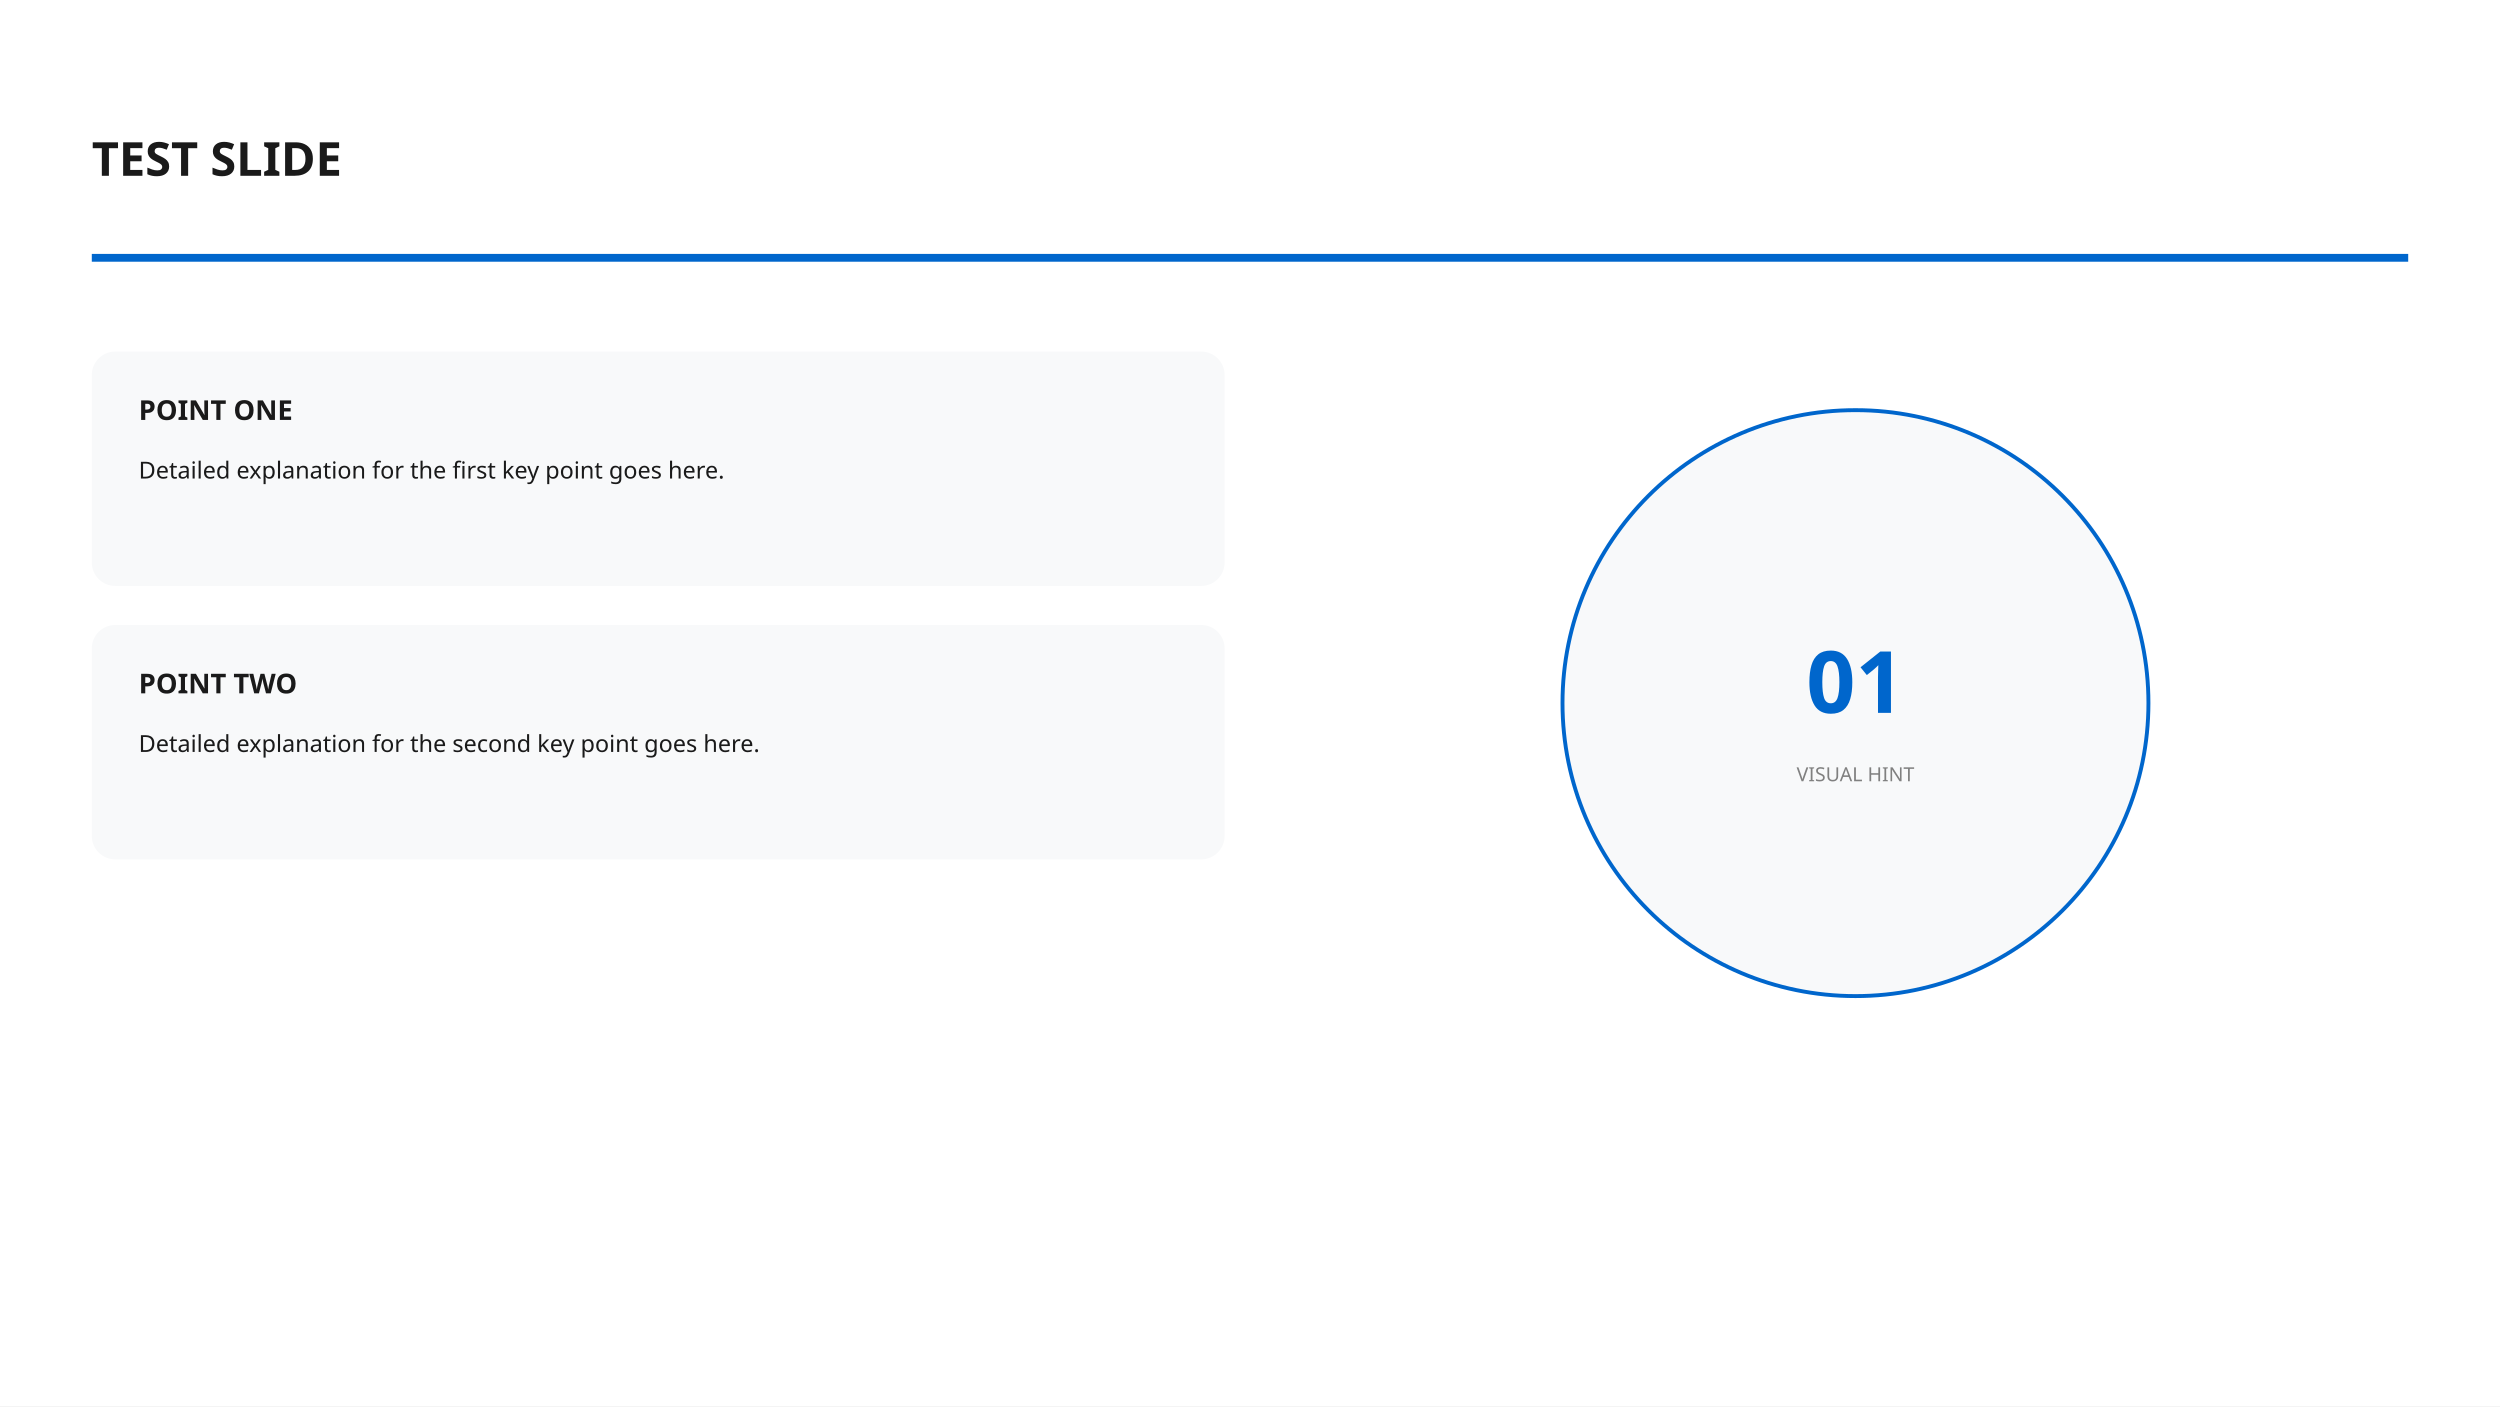
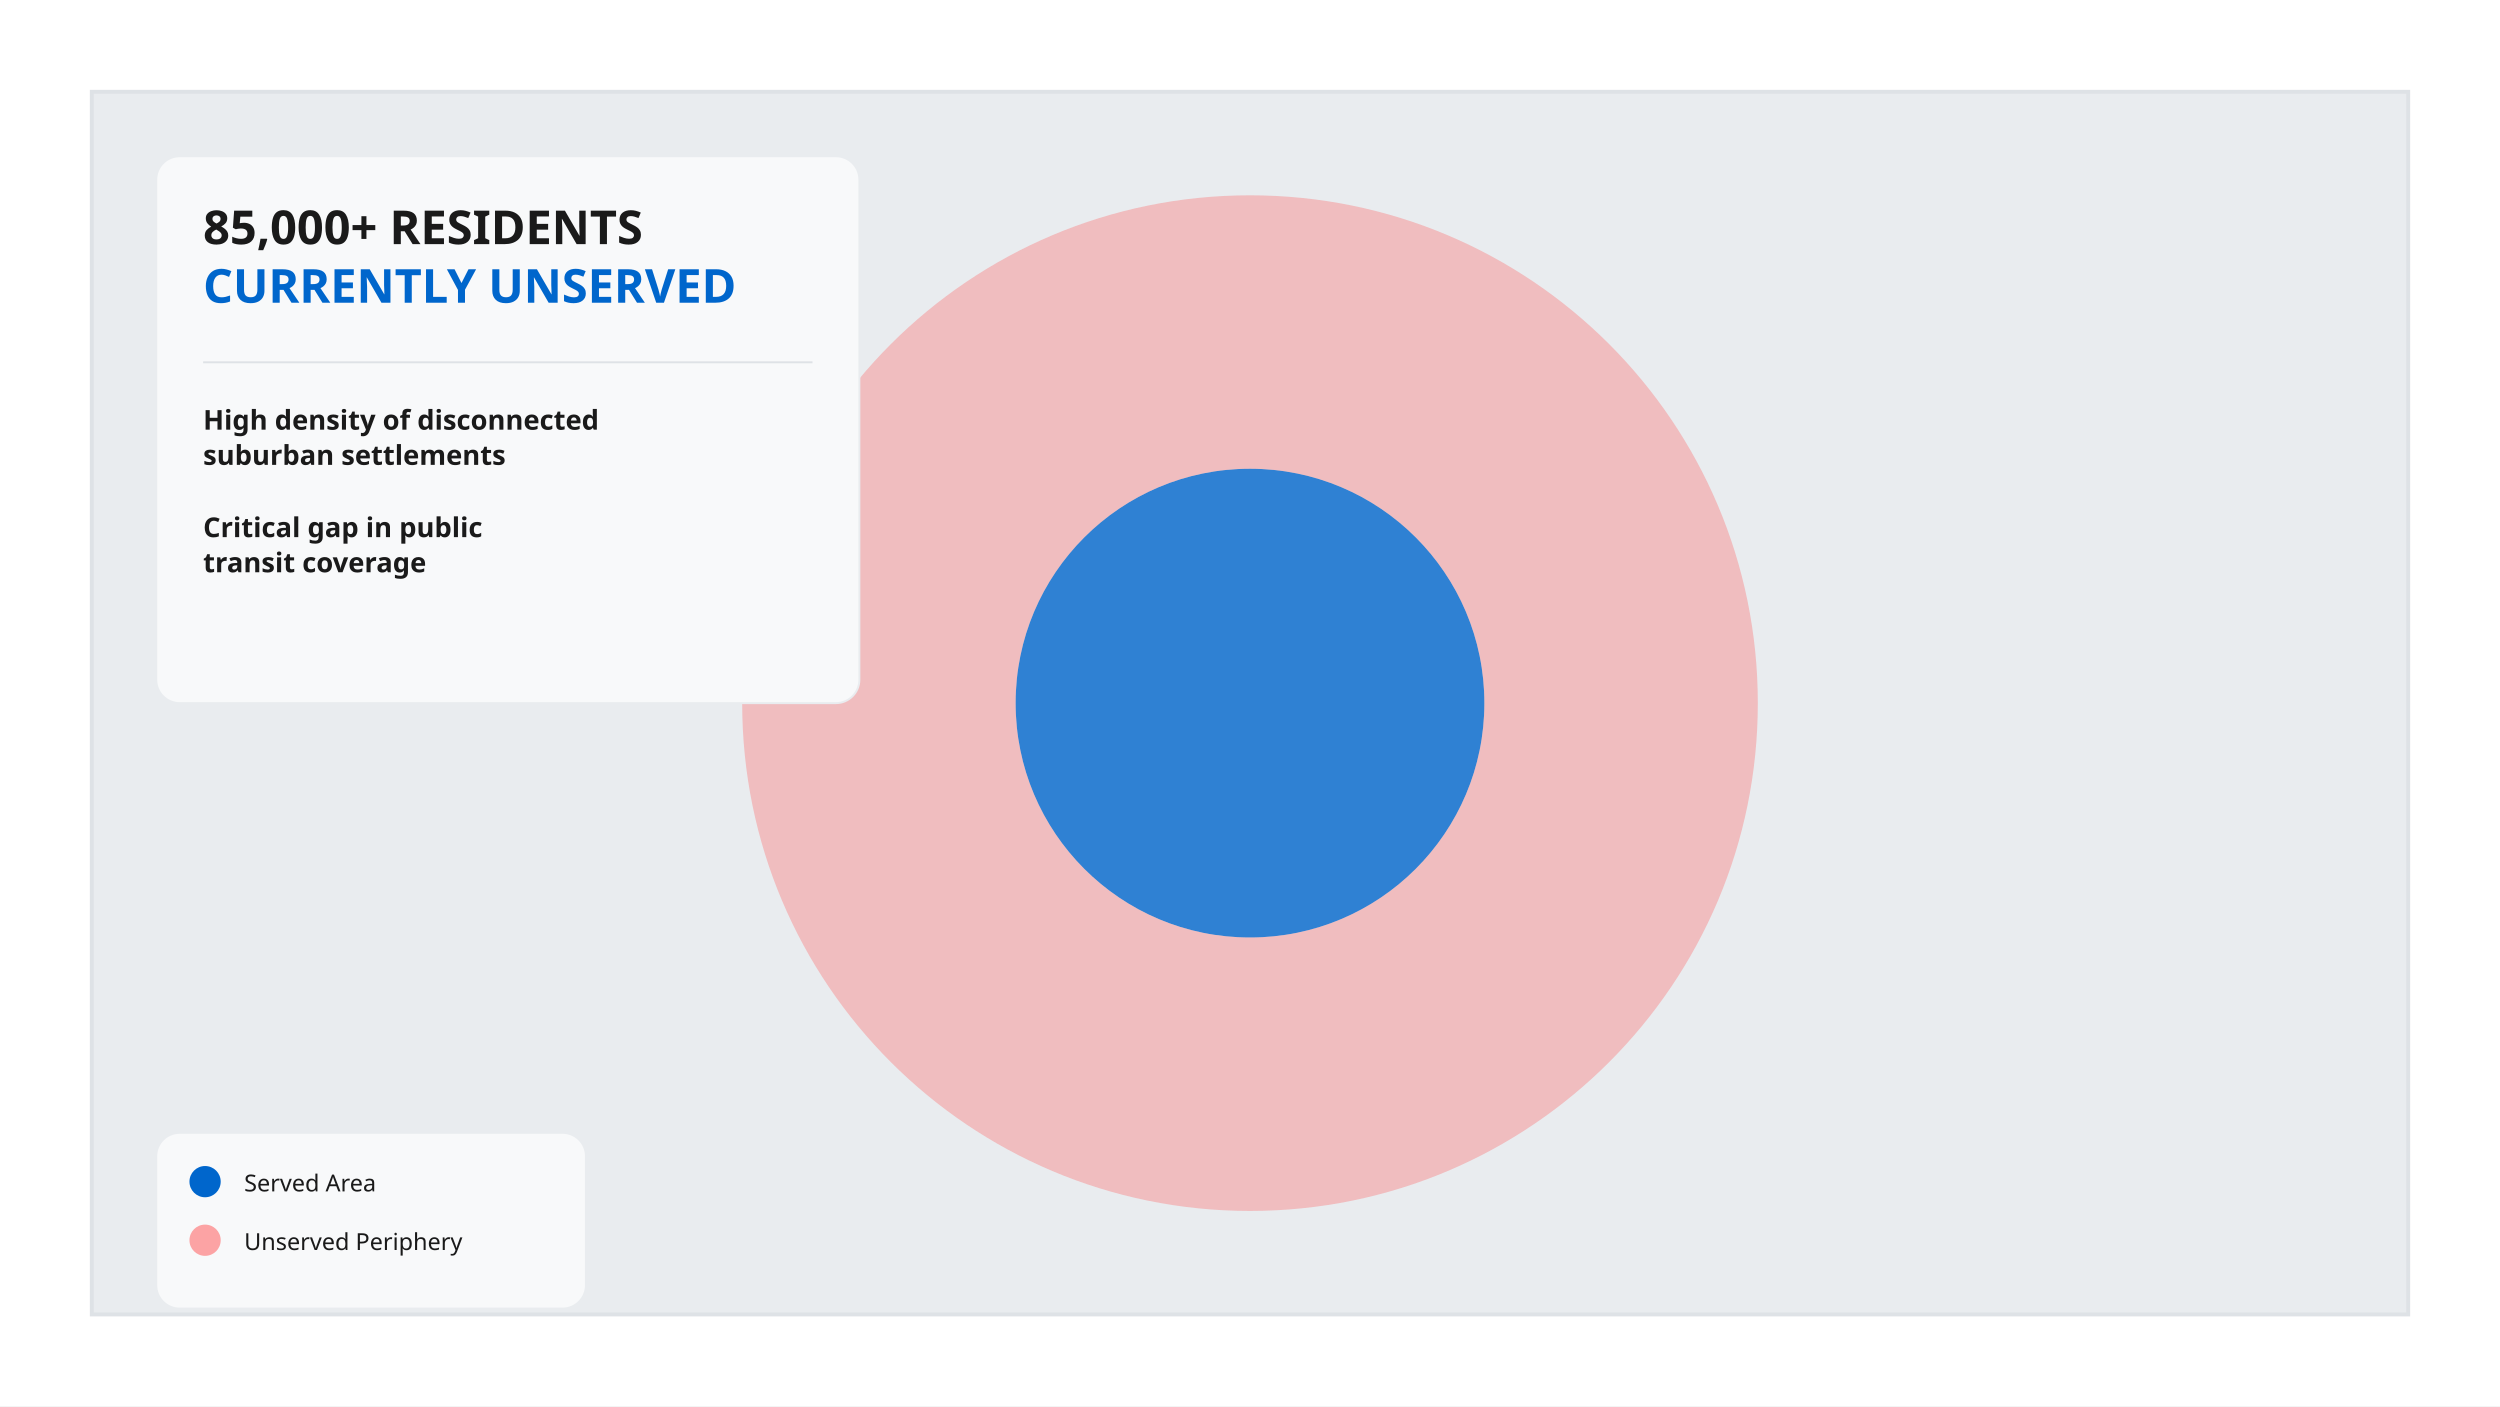
<svg xmlns="http://www.w3.org/2000/svg" viewBox="0 0 1280 720">
  <rect width="1280" height="720" fill="#FFFFFF" />
-   <text x="47" y="90" font-family="Google Sans" font-size="24" font-weight="bold" fill="#1A1A1A">TEST SLIDE</text>
-   <rect x="47" y="130" width="1186" height="4" fill="#0066CC" />
-   <rect x="47" y="180" width="580" height="120" rx="12" ry="12" fill="#F8F9FA" />
-   <text x="71" y="215" font-family="Google Sans" font-size="14" font-weight="bold" fill="#1A1A1A">POINT ONE</text>
-   <text x="71" y="245" font-family="Google Sans" font-size="12" fill="#1A1A1A">Detailed explanation for the first key point goes here.</text>
-   <rect x="47" y="320" width="580" height="120" rx="12" ry="12" fill="#F8F9FA" />
-   <text x="71" y="355" font-family="Google Sans" font-size="14" font-weight="bold" fill="#1A1A1A">POINT TWO</text>
-   <text x="71" y="385" font-family="Google Sans" font-size="12" fill="#1A1A1A">Detailed explanation for the second key point goes here.</text>
-   <circle cx="950" cy="360" r="150" fill="#F8F9FA" stroke="#0066CC" stroke-width="2" />
-   <text x="950" y="365" font-family="Google Sans" font-size="44" font-weight="bold" fill="#0066CC" text-anchor="middle">01</text>
-   <text x="950" y="400" font-family="Google Sans" font-size="10" fill="#808080" text-anchor="middle">VISUAL HINT</text>
+   <path d="M47 47 H1233 V673 H47 Z" fill="#E9ECEF" stroke="#DEE2E6" stroke-width="2" />
+   <circle cx="640" cy="360" r="120" fill="#0066CC" opacity="0.8" />
+   <path d="M640 100 A260 260 0 1 0 640 620 A260 260 0 1 0 640 100 Z M640 240 A120 120 0 1 1 640 480 A120 120 0 1 1 640 240 Z" fill="#FF4D4D" opacity="0.3" />
+   <rect x="80" y="80" width="360" height="280" rx="12" ry="12" fill="#F8F9FA" stroke="#E9ECEF" stroke-width="1" />
+   <text x="104" y="125" font-family="Google Sans" font-size="24" font-weight="bold" fill="#1A1A1A">85,000+ RESIDENTS</text>
+   <text x="104" y="155" font-family="Google Sans" font-size="24" font-weight="bold" fill="#0066CC">CURRENTLY UNSERVED</text>
+   <rect x="104" y="185" width="312" height="1" fill="#DEE2E6" />
+   <text x="104" y="220" font-family="Google Sans" font-size="14" font-weight="bold" fill="#1A1A1A">High density of disconnected</text>
+   <text x="104" y="238" font-family="Google Sans" font-size="14" font-weight="bold" fill="#1A1A1A">suburban settlements</text>
+   <text x="104" y="275" font-family="Google Sans" font-size="14" font-weight="bold" fill="#1A1A1A">Critical gap in public</text>
+   <text x="104" y="293" font-family="Google Sans" font-size="14" font-weight="bold" fill="#1A1A1A">transit coverage</text>
+   <rect x="80" y="580" width="220" height="90" rx="12" ry="12" fill="#F8F9FA" stroke="#E9ECEF" stroke-width="1" />
+   <circle cx="105" cy="605" r="8" fill="#0066CC" />
+   <text x="125" y="610" font-family="Google Sans" font-size="12" fill="#1A1A1A">Served Area</text>
+   <circle cx="105" cy="635" r="8" fill="#FF4D4D" opacity="0.5" />
+   <text x="125" y="640" font-family="Google Sans" font-size="12" fill="#1A1A1A">Unserved Periphery</text>
</svg>
